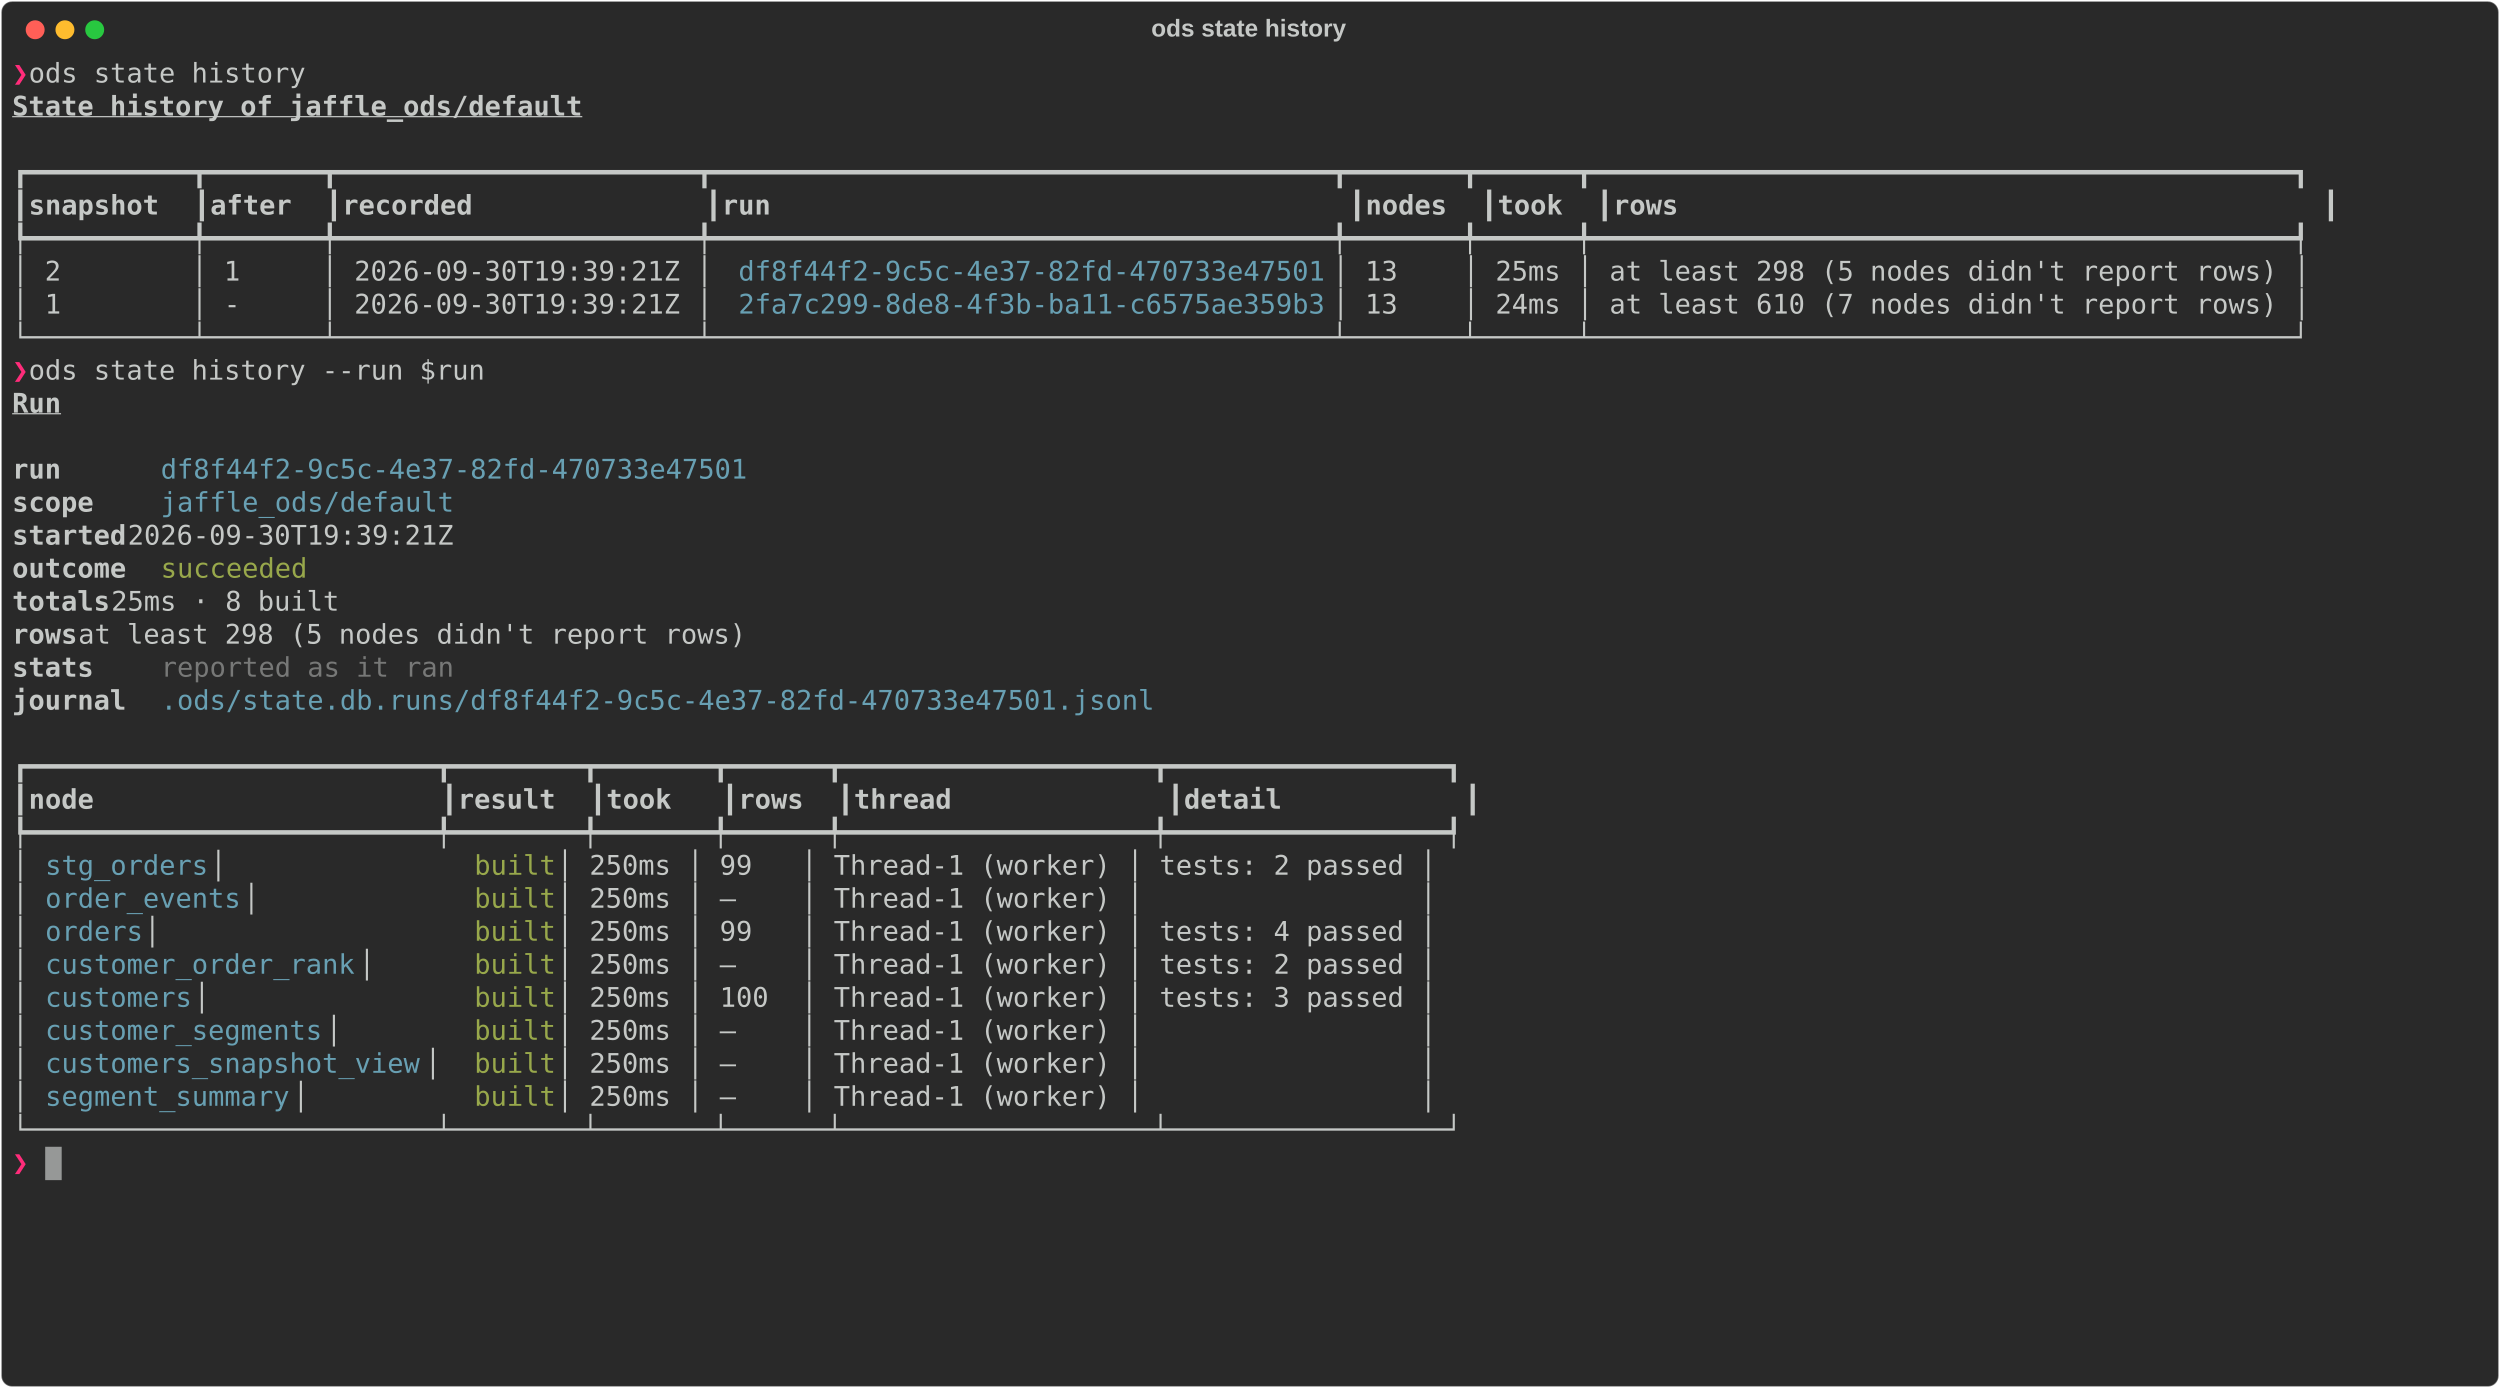
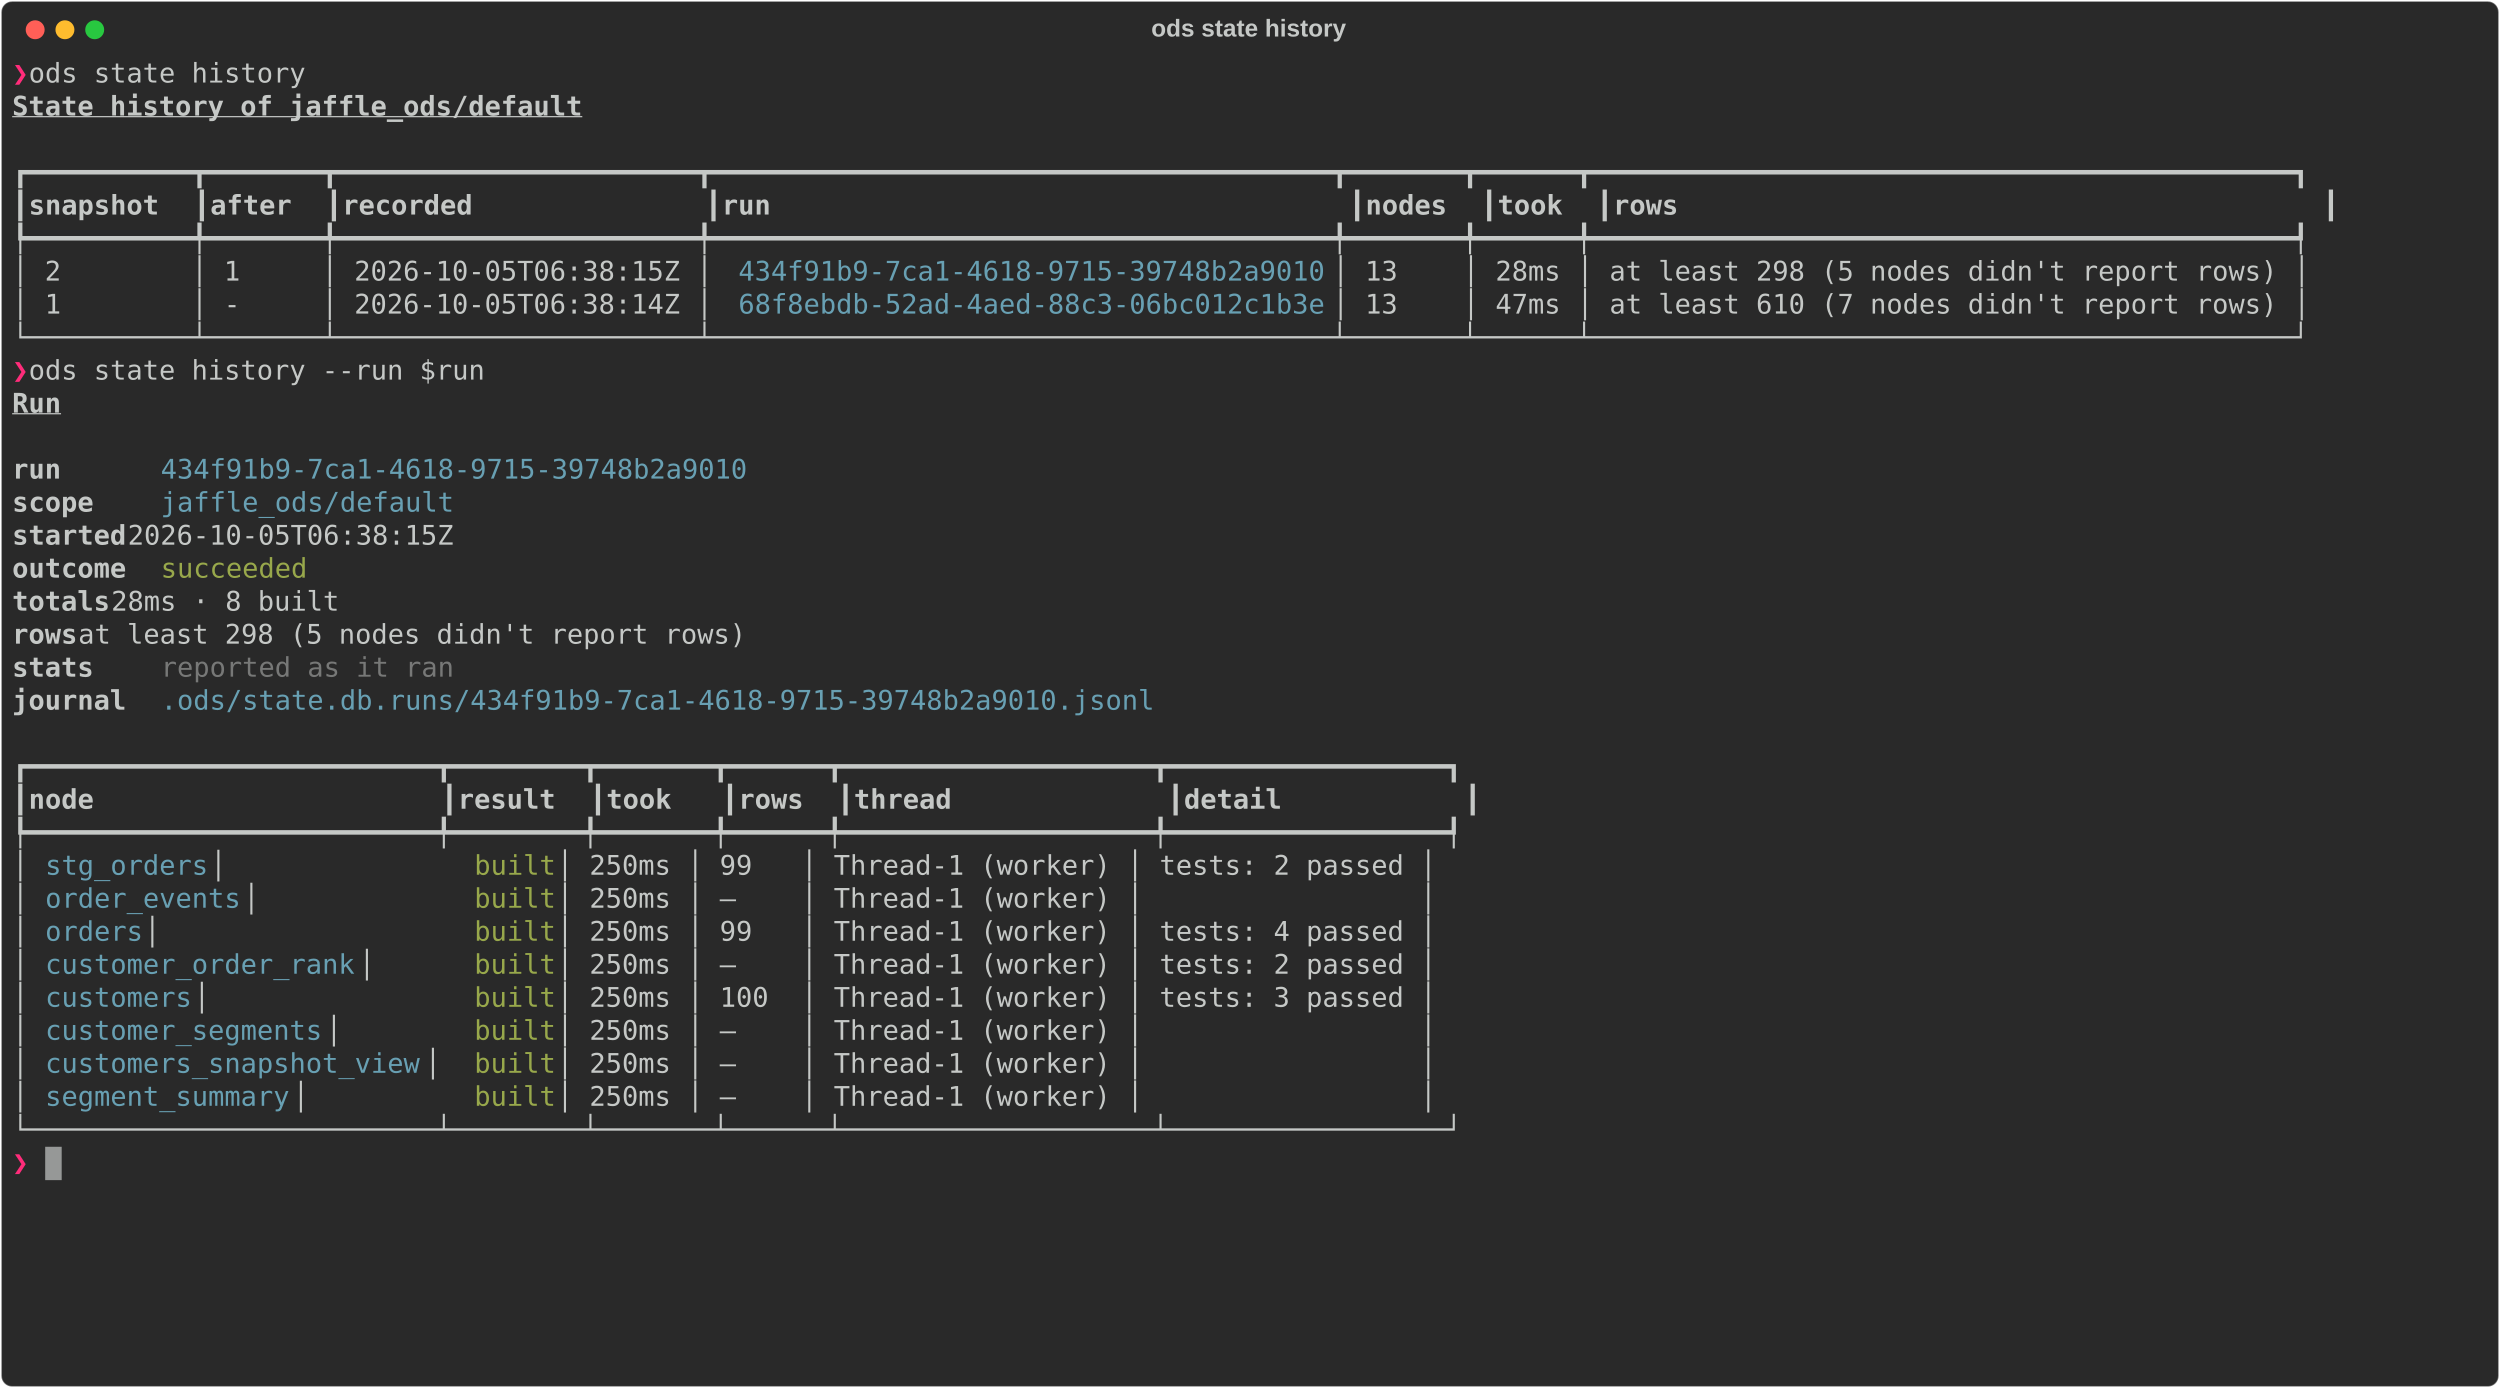
<svg xmlns="http://www.w3.org/2000/svg" class="rich-terminal" viewBox="0 0 1848 1026.0">
  <style>

    @font-face {
        font-family: "Fira Code";
        src: local("FiraCode-Regular"),
                url("https://cdnjs.cloudflare.com/ajax/libs/firacode/6.2.0/woff2/FiraCode-Regular.woff2") format("woff2"),
                url("https://cdnjs.cloudflare.com/ajax/libs/firacode/6.2.0/woff/FiraCode-Regular.woff") format("woff");
        font-style: normal;
        font-weight: 400;
    }
    @font-face {
        font-family: "Fira Code";
        src: local("FiraCode-Bold"),
                url("https://cdnjs.cloudflare.com/ajax/libs/firacode/6.2.0/woff2/FiraCode-Bold.woff2") format("woff2"),
                url("https://cdnjs.cloudflare.com/ajax/libs/firacode/6.2.0/woff/FiraCode-Bold.woff") format("woff");
        font-style: bold;
        font-weight: 700;
    }

    .rich-record-matrix {
        font-family: Fira Code, monospace;
        font-size: 20px;
        line-height: 24.4px;
        font-variant-east-asian: full-width;
    }

    .rich-record-title {
        font-size: 18px;
        font-weight: bold;
        font-family: arial;
    }

    .rich-record-r1 { fill: #ff2c7a;font-weight: bold }
.rich-record-r2 { fill: #c5c8c6 }
.rich-record-r3 { fill: #c5c8c6;font-weight: bold;text-decoration: underline; }
.rich-record-r4 { fill: #c5c8c6;font-weight: bold }
.rich-record-r5 { fill: #68a0b3 }
.rich-record-r6 { fill: #98a84b }
.rich-record-r7 { fill: #777877 }
    </style>
  <defs>
    <clipPath id="rich-record-clip-terminal">
      <rect x="0" y="0" width="1829.0" height="975.0" />
    </clipPath>
    <clipPath id="rich-record-line-0">
      <rect x="0" y="1.5" width="1830" height="24.65" />
    </clipPath>
    <clipPath id="rich-record-line-1">
      <rect x="0" y="25.9" width="1830" height="24.65" />
    </clipPath>
    <clipPath id="rich-record-line-2">
      <rect x="0" y="50.3" width="1830" height="24.65" />
    </clipPath>
    <clipPath id="rich-record-line-3">
      <rect x="0" y="74.7" width="1830" height="24.65" />
    </clipPath>
    <clipPath id="rich-record-line-4">
      <rect x="0" y="99.1" width="1830" height="24.65" />
    </clipPath>
    <clipPath id="rich-record-line-5">
      <rect x="0" y="123.5" width="1830" height="24.65" />
    </clipPath>
    <clipPath id="rich-record-line-6">
      <rect x="0" y="147.9" width="1830" height="24.65" />
    </clipPath>
    <clipPath id="rich-record-line-7">
      <rect x="0" y="172.3" width="1830" height="24.65" />
    </clipPath>
    <clipPath id="rich-record-line-8">
      <rect x="0" y="196.7" width="1830" height="24.65" />
    </clipPath>
    <clipPath id="rich-record-line-9">
      <rect x="0" y="221.1" width="1830" height="24.65" />
    </clipPath>
    <clipPath id="rich-record-line-10">
      <rect x="0" y="245.5" width="1830" height="24.65" />
    </clipPath>
    <clipPath id="rich-record-line-11">
      <rect x="0" y="269.9" width="1830" height="24.65" />
    </clipPath>
    <clipPath id="rich-record-line-12">
      <rect x="0" y="294.3" width="1830" height="24.65" />
    </clipPath>
    <clipPath id="rich-record-line-13">
      <rect x="0" y="318.7" width="1830" height="24.65" />
    </clipPath>
    <clipPath id="rich-record-line-14">
      <rect x="0" y="343.1" width="1830" height="24.65" />
    </clipPath>
    <clipPath id="rich-record-line-15">
      <rect x="0" y="367.5" width="1830" height="24.65" />
    </clipPath>
    <clipPath id="rich-record-line-16">
      <rect x="0" y="391.9" width="1830" height="24.65" />
    </clipPath>
    <clipPath id="rich-record-line-17">
      <rect x="0" y="416.3" width="1830" height="24.65" />
    </clipPath>
    <clipPath id="rich-record-line-18">
      <rect x="0" y="440.7" width="1830" height="24.65" />
    </clipPath>
    <clipPath id="rich-record-line-19">
      <rect x="0" y="465.1" width="1830" height="24.65" />
    </clipPath>
    <clipPath id="rich-record-line-20">
      <rect x="0" y="489.5" width="1830" height="24.65" />
    </clipPath>
    <clipPath id="rich-record-line-21">
      <rect x="0" y="513.9" width="1830" height="24.65" />
    </clipPath>
    <clipPath id="rich-record-line-22">
      <rect x="0" y="538.3" width="1830" height="24.65" />
    </clipPath>
    <clipPath id="rich-record-line-23">
      <rect x="0" y="562.7" width="1830" height="24.65" />
    </clipPath>
    <clipPath id="rich-record-line-24">
      <rect x="0" y="587.1" width="1830" height="24.65" />
    </clipPath>
    <clipPath id="rich-record-line-25">
      <rect x="0" y="611.5" width="1830" height="24.65" />
    </clipPath>
    <clipPath id="rich-record-line-26">
      <rect x="0" y="635.9" width="1830" height="24.65" />
    </clipPath>
    <clipPath id="rich-record-line-27">
      <rect x="0" y="660.3" width="1830" height="24.65" />
    </clipPath>
    <clipPath id="rich-record-line-28">
      <rect x="0" y="684.7" width="1830" height="24.65" />
    </clipPath>
    <clipPath id="rich-record-line-29">
      <rect x="0" y="709.1" width="1830" height="24.65" />
    </clipPath>
    <clipPath id="rich-record-line-30">
      <rect x="0" y="733.5" width="1830" height="24.65" />
    </clipPath>
    <clipPath id="rich-record-line-31">
      <rect x="0" y="757.9" width="1830" height="24.65" />
    </clipPath>
    <clipPath id="rich-record-line-32">
      <rect x="0" y="782.3" width="1830" height="24.65" />
    </clipPath>
    <clipPath id="rich-record-line-33">
      <rect x="0" y="806.7" width="1830" height="24.65" />
    </clipPath>
    <clipPath id="rich-record-line-34">
      <rect x="0" y="831.1" width="1830" height="24.65" />
    </clipPath>
    <clipPath id="rich-record-line-35">
      <rect x="0" y="855.5" width="1830" height="24.65" />
    </clipPath>
    <clipPath id="rich-record-line-36">
      <rect x="0" y="879.9" width="1830" height="24.65" />
    </clipPath>
    <clipPath id="rich-record-line-37">
      <rect x="0" y="904.3" width="1830" height="24.65" />
    </clipPath>
    <clipPath id="rich-record-line-38">
      <rect x="0" y="928.7" width="1830" height="24.65" />
    </clipPath>
  </defs>
  <rect fill="#292929" stroke="rgba(255,255,255,0.35)" stroke-width="1" x="1" y="1" width="1846" height="1024" rx="8" />
  <text class="rich-record-title" fill="#c5c8c6" text-anchor="middle" x="923" y="27">ods state history</text>
  <g transform="translate(26,22)">
    <circle cx="0" cy="0" r="7" fill="#ff5f57" />
    <circle cx="22" cy="0" r="7" fill="#febc2e" />
    <circle cx="44" cy="0" r="7" fill="#28c840" />
  </g>
  <g transform="translate(9, 41)" clip-path="url(#rich-record-clip-terminal)">
    <g class="rich-record-matrix">
      <text class="rich-record-r1" x="0" y="20" textLength="12.2" clip-path="url(#rich-record-line-0)">❯</text>
      <text class="rich-record-r2" x="12.2" y="20" textLength="1817.8" clip-path="url(#rich-record-line-0)"> ods state history                                                                                                                                   </text>
      <text class="rich-record-r2" x="1830" y="20" textLength="12.2" clip-path="url(#rich-record-line-0)">
</text>
      <text class="rich-record-r3" x="0" y="44.4" textLength="427" clip-path="url(#rich-record-line-1)">State history of jaffle_ods/default</text>
      <text class="rich-record-r2" x="1830" y="44.4" textLength="12.2" clip-path="url(#rich-record-line-1)">
</text>
      <text class="rich-record-r2" x="1830" y="68.8" textLength="12.2" clip-path="url(#rich-record-line-2)">
</text>
      <text class="rich-record-r2" x="0" y="93.2" textLength="1830" clip-path="url(#rich-record-line-3)">┏━━━━━━━━━━┳━━━━━━━┳━━━━━━━━━━━━━━━━━━━━━━┳━━━━━━━━━━━━━━━━━━━━━━━━━━━━━━━━━━━━━━┳━━━━━━━┳━━━━━━┳━━━━━━━━━━━━━━━━━━━━━━━━━━━━━━━━━━━━━━━━━━━┓         </text>
      <text class="rich-record-r2" x="1830" y="93.2" textLength="12.2" clip-path="url(#rich-record-line-3)">
</text>
      <text class="rich-record-r2" x="0" y="117.6" textLength="12.2" clip-path="url(#rich-record-line-4)">┃</text>
      <text class="rich-record-r4" x="12.2" y="117.6" textLength="122" clip-path="url(#rich-record-line-4)"> snapshot </text>
      <text class="rich-record-r2" x="134.2" y="117.6" textLength="12.2" clip-path="url(#rich-record-line-4)">┃</text>
      <text class="rich-record-r4" x="146.4" y="117.6" textLength="85.4" clip-path="url(#rich-record-line-4)"> after </text>
      <text class="rich-record-r2" x="231.8" y="117.6" textLength="12.2" clip-path="url(#rich-record-line-4)">┃</text>
      <text class="rich-record-r4" x="244" y="117.6" textLength="268.4" clip-path="url(#rich-record-line-4)"> recorded             </text>
      <text class="rich-record-r2" x="512.4" y="117.6" textLength="12.2" clip-path="url(#rich-record-line-4)">┃</text>
      <text class="rich-record-r4" x="524.6" y="117.6" textLength="463.6" clip-path="url(#rich-record-line-4)"> run                                  </text>
      <text class="rich-record-r2" x="988.2" y="117.6" textLength="12.2" clip-path="url(#rich-record-line-4)">┃</text>
      <text class="rich-record-r4" x="1000.4" y="117.6" textLength="85.4" clip-path="url(#rich-record-line-4)"> nodes </text>
      <text class="rich-record-r2" x="1085.8" y="117.6" textLength="12.2" clip-path="url(#rich-record-line-4)">┃</text>
      <text class="rich-record-r4" x="1098" y="117.6" textLength="73.2" clip-path="url(#rich-record-line-4)"> took </text>
      <text class="rich-record-r2" x="1171.2" y="117.6" textLength="12.2" clip-path="url(#rich-record-line-4)">┃</text>
      <text class="rich-record-r4" x="1183.4" y="117.6" textLength="524.6" clip-path="url(#rich-record-line-4)"> rows                                      </text>
      <text class="rich-record-r2" x="1708" y="117.6" textLength="122" clip-path="url(#rich-record-line-4)">┃         </text>
      <text class="rich-record-r2" x="1830" y="117.6" textLength="12.2" clip-path="url(#rich-record-line-4)">
</text>
      <text class="rich-record-r2" x="0" y="142" textLength="1830" clip-path="url(#rich-record-line-5)">┡━━━━━━━━━━╇━━━━━━━╇━━━━━━━━━━━━━━━━━━━━━━╇━━━━━━━━━━━━━━━━━━━━━━━━━━━━━━━━━━━━━━╇━━━━━━━╇━━━━━━╇━━━━━━━━━━━━━━━━━━━━━━━━━━━━━━━━━━━━━━━━━━━┩         </text>
      <text class="rich-record-r2" x="1830" y="142" textLength="12.2" clip-path="url(#rich-record-line-5)">
</text>
-       <text class="rich-record-r2" x="0" y="166.4" textLength="536.8" clip-path="url(#rich-record-line-6)">│ 2        │ 1     │ 2026-09-30T19:39:21Z │ </text>
-       <text class="rich-record-r5" x="536.8" y="166.4" textLength="439.2" clip-path="url(#rich-record-line-6)">df8f44f2-9c5c-4e37-82fd-470733e47501</text>
-       <text class="rich-record-r2" x="976" y="166.4" textLength="854" clip-path="url(#rich-record-line-6)"> │ 13    │ 25ms │ at least 298 (5 nodes didn't report rows) │         </text>
+       <text class="rich-record-r2" x="0" y="166.4" textLength="536.8" clip-path="url(#rich-record-line-6)">│ 2        │ 1     │ 2026-10-05T06:38:15Z │ </text>
+       <text class="rich-record-r5" x="536.8" y="166.4" textLength="439.2" clip-path="url(#rich-record-line-6)">434f91b9-7ca1-4618-9715-39748b2a9010</text>
+       <text class="rich-record-r2" x="976" y="166.4" textLength="854" clip-path="url(#rich-record-line-6)"> │ 13    │ 28ms │ at least 298 (5 nodes didn't report rows) │         </text>
      <text class="rich-record-r2" x="1830" y="166.4" textLength="12.2" clip-path="url(#rich-record-line-6)">
</text>
-       <text class="rich-record-r2" x="0" y="190.8" textLength="536.8" clip-path="url(#rich-record-line-7)">│ 1        │ -     │ 2026-09-30T19:39:21Z │ </text>
-       <text class="rich-record-r5" x="536.8" y="190.8" textLength="439.2" clip-path="url(#rich-record-line-7)">2fa7c299-8de8-4f3b-ba11-c6575ae359b3</text>
-       <text class="rich-record-r2" x="976" y="190.8" textLength="854" clip-path="url(#rich-record-line-7)"> │ 13    │ 24ms │ at least 610 (7 nodes didn't report rows) │         </text>
+       <text class="rich-record-r2" x="0" y="190.8" textLength="536.8" clip-path="url(#rich-record-line-7)">│ 1        │ -     │ 2026-10-05T06:38:14Z │ </text>
+       <text class="rich-record-r5" x="536.8" y="190.8" textLength="439.2" clip-path="url(#rich-record-line-7)">68f8ebdb-52ad-4aed-88c3-06bc012c1b3e</text>
+       <text class="rich-record-r2" x="976" y="190.8" textLength="854" clip-path="url(#rich-record-line-7)"> │ 13    │ 47ms │ at least 610 (7 nodes didn't report rows) │         </text>
      <text class="rich-record-r2" x="1830" y="190.8" textLength="12.2" clip-path="url(#rich-record-line-7)">
</text>
      <text class="rich-record-r2" x="0" y="215.2" textLength="1830" clip-path="url(#rich-record-line-8)">└──────────┴───────┴──────────────────────┴──────────────────────────────────────┴───────┴──────┴───────────────────────────────────────────┘         </text>
      <text class="rich-record-r2" x="1830" y="215.2" textLength="12.2" clip-path="url(#rich-record-line-8)">
</text>
      <text class="rich-record-r1" x="0" y="239.6" textLength="12.2" clip-path="url(#rich-record-line-9)">❯</text>
      <text class="rich-record-r2" x="12.2" y="239.6" textLength="1817.8" clip-path="url(#rich-record-line-9)"> ods state history --run $run                                                                                                                        </text>
      <text class="rich-record-r2" x="1830" y="239.6" textLength="12.2" clip-path="url(#rich-record-line-9)">
</text>
      <text class="rich-record-r3" x="0" y="264" textLength="36.6" clip-path="url(#rich-record-line-10)">Run</text>
      <text class="rich-record-r2" x="1830" y="264" textLength="12.2" clip-path="url(#rich-record-line-10)">
</text>
      <text class="rich-record-r2" x="1830" y="288.4" textLength="12.2" clip-path="url(#rich-record-line-11)">
</text>
      <text class="rich-record-r4" x="0" y="312.8" textLength="36.6" clip-path="url(#rich-record-line-12)">run</text>
-       <text class="rich-record-r5" x="109.8" y="312.8" textLength="439.2" clip-path="url(#rich-record-line-12)">df8f44f2-9c5c-4e37-82fd-470733e47501</text>
+       <text class="rich-record-r5" x="109.8" y="312.8" textLength="439.2" clip-path="url(#rich-record-line-12)">434f91b9-7ca1-4618-9715-39748b2a9010</text>
      <text class="rich-record-r2" x="1830" y="312.8" textLength="12.2" clip-path="url(#rich-record-line-12)">
</text>
      <text class="rich-record-r4" x="0" y="337.2" textLength="61" clip-path="url(#rich-record-line-13)">scope</text>
      <text class="rich-record-r5" x="109.8" y="337.2" textLength="219.6" clip-path="url(#rich-record-line-13)">jaffle_ods/default</text>
      <text class="rich-record-r2" x="1830" y="337.2" textLength="12.2" clip-path="url(#rich-record-line-13)">
</text>
      <text class="rich-record-r4" x="0" y="361.6" textLength="85.4" clip-path="url(#rich-record-line-14)">started</text>
-       <text class="rich-record-r2" x="85.4" y="361.6" textLength="1744.6" clip-path="url(#rich-record-line-14)">  2026-09-30T19:39:21Z                                                                                                                         </text>
+       <text class="rich-record-r2" x="85.4" y="361.6" textLength="1744.6" clip-path="url(#rich-record-line-14)">  2026-10-05T06:38:15Z                                                                                                                         </text>
      <text class="rich-record-r2" x="1830" y="361.6" textLength="12.2" clip-path="url(#rich-record-line-14)">
</text>
      <text class="rich-record-r4" x="0" y="386" textLength="85.4" clip-path="url(#rich-record-line-15)">outcome</text>
      <text class="rich-record-r6" x="109.8" y="386" textLength="109.8" clip-path="url(#rich-record-line-15)">succeeded</text>
      <text class="rich-record-r2" x="1830" y="386" textLength="12.2" clip-path="url(#rich-record-line-15)">
</text>
      <text class="rich-record-r4" x="0" y="410.4" textLength="73.2" clip-path="url(#rich-record-line-16)">totals</text>
-       <text class="rich-record-r2" x="73.2" y="410.4" textLength="1756.8" clip-path="url(#rich-record-line-16)">   25ms · 8 built                                                                                                                               </text>
+       <text class="rich-record-r2" x="73.2" y="410.4" textLength="1756.8" clip-path="url(#rich-record-line-16)">   28ms · 8 built                                                                                                                               </text>
      <text class="rich-record-r2" x="1830" y="410.4" textLength="12.2" clip-path="url(#rich-record-line-16)">
</text>
      <text class="rich-record-r4" x="0" y="434.8" textLength="48.8" clip-path="url(#rich-record-line-17)">rows</text>
      <text class="rich-record-r2" x="48.8" y="434.8" textLength="1781.2" clip-path="url(#rich-record-line-17)">     at least 298 (5 nodes didn't report rows)                                                                                                    </text>
      <text class="rich-record-r2" x="1830" y="434.8" textLength="12.2" clip-path="url(#rich-record-line-17)">
</text>
      <text class="rich-record-r4" x="0" y="459.2" textLength="61" clip-path="url(#rich-record-line-18)">stats</text>
      <text class="rich-record-r7" x="109.8" y="459.2" textLength="219.6" clip-path="url(#rich-record-line-18)">reported as it ran</text>
      <text class="rich-record-r2" x="1830" y="459.2" textLength="12.2" clip-path="url(#rich-record-line-18)">
</text>
      <text class="rich-record-r4" x="0" y="483.6" textLength="85.4" clip-path="url(#rich-record-line-19)">journal</text>
-       <text class="rich-record-r5" x="109.8" y="483.6" textLength="744.2" clip-path="url(#rich-record-line-19)">.ods/state.db.runs/df8f44f2-9c5c-4e37-82fd-470733e47501.jsonl</text>
+       <text class="rich-record-r5" x="109.8" y="483.6" textLength="744.2" clip-path="url(#rich-record-line-19)">.ods/state.db.runs/434f91b9-7ca1-4618-9715-39748b2a9010.jsonl</text>
      <text class="rich-record-r2" x="1830" y="483.6" textLength="12.2" clip-path="url(#rich-record-line-19)">
</text>
      <text class="rich-record-r2" x="1830" y="508" textLength="12.2" clip-path="url(#rich-record-line-20)">
</text>
      <text class="rich-record-r2" x="0" y="532.4" textLength="1830" clip-path="url(#rich-record-line-21)">┏━━━━━━━━━━━━━━━━━━━━━━━━━┳━━━━━━━━┳━━━━━━━┳━━━━━━┳━━━━━━━━━━━━━━━━━━━┳━━━━━━━━━━━━━━━━━┓                                                             </text>
      <text class="rich-record-r2" x="1830" y="532.4" textLength="12.2" clip-path="url(#rich-record-line-21)">
</text>
      <text class="rich-record-r2" x="0" y="556.8" textLength="12.2" clip-path="url(#rich-record-line-22)">┃</text>
      <text class="rich-record-r4" x="12.2" y="556.8" textLength="305" clip-path="url(#rich-record-line-22)"> node                    </text>
      <text class="rich-record-r2" x="317.2" y="556.8" textLength="12.2" clip-path="url(#rich-record-line-22)">┃</text>
      <text class="rich-record-r4" x="329.4" y="556.8" textLength="97.6" clip-path="url(#rich-record-line-22)"> result </text>
      <text class="rich-record-r2" x="427" y="556.8" textLength="12.2" clip-path="url(#rich-record-line-22)">┃</text>
      <text class="rich-record-r4" x="439.2" y="556.8" textLength="85.4" clip-path="url(#rich-record-line-22)"> took  </text>
      <text class="rich-record-r2" x="524.6" y="556.8" textLength="12.2" clip-path="url(#rich-record-line-22)">┃</text>
      <text class="rich-record-r4" x="536.8" y="556.8" textLength="73.2" clip-path="url(#rich-record-line-22)"> rows </text>
      <text class="rich-record-r2" x="610" y="556.8" textLength="12.2" clip-path="url(#rich-record-line-22)">┃</text>
      <text class="rich-record-r4" x="622.2" y="556.8" textLength="231.8" clip-path="url(#rich-record-line-22)"> thread            </text>
      <text class="rich-record-r2" x="854" y="556.8" textLength="12.2" clip-path="url(#rich-record-line-22)">┃</text>
      <text class="rich-record-r4" x="866.2" y="556.8" textLength="207.4" clip-path="url(#rich-record-line-22)"> detail          </text>
      <text class="rich-record-r2" x="1073.6" y="556.8" textLength="756.4" clip-path="url(#rich-record-line-22)">┃                                                             </text>
      <text class="rich-record-r2" x="1830" y="556.8" textLength="12.2" clip-path="url(#rich-record-line-22)">
</text>
      <text class="rich-record-r2" x="0" y="581.2" textLength="1830" clip-path="url(#rich-record-line-23)">┡━━━━━━━━━━━━━━━━━━━━━━━━━╇━━━━━━━━╇━━━━━━━╇━━━━━━╇━━━━━━━━━━━━━━━━━━━╇━━━━━━━━━━━━━━━━━┩                                                             </text>
      <text class="rich-record-r2" x="1830" y="581.2" textLength="12.2" clip-path="url(#rich-record-line-23)">
</text>
      <text class="rich-record-r2" x="0" y="605.6" textLength="24.4" clip-path="url(#rich-record-line-24)">│ </text>
      <text class="rich-record-r5" x="24.4" y="605.6" textLength="122" clip-path="url(#rich-record-line-24)">stg_orders</text>
      <text class="rich-record-r2" x="146.4" y="605.6" textLength="195.2" clip-path="url(#rich-record-line-24)">              │ </text>
      <text class="rich-record-r6" x="341.6" y="605.6" textLength="61" clip-path="url(#rich-record-line-24)">built</text>
      <text class="rich-record-r2" x="402.6" y="605.6" textLength="1427.4" clip-path="url(#rich-record-line-24)">  │ 250ms │ 99   │ Thread-1 (worker) │ tests: 2 passed │                                                             </text>
      <text class="rich-record-r2" x="1830" y="605.6" textLength="12.2" clip-path="url(#rich-record-line-24)">
</text>
      <text class="rich-record-r2" x="0" y="630" textLength="24.4" clip-path="url(#rich-record-line-25)">│ </text>
      <text class="rich-record-r5" x="24.4" y="630" textLength="146.4" clip-path="url(#rich-record-line-25)">order_events</text>
      <text class="rich-record-r2" x="170.8" y="630" textLength="170.8" clip-path="url(#rich-record-line-25)">            │ </text>
      <text class="rich-record-r6" x="341.6" y="630" textLength="61" clip-path="url(#rich-record-line-25)">built</text>
      <text class="rich-record-r2" x="402.6" y="630" textLength="1427.4" clip-path="url(#rich-record-line-25)">  │ 250ms │ —    │ Thread-1 (worker) │                 │                                                             </text>
      <text class="rich-record-r2" x="1830" y="630" textLength="12.2" clip-path="url(#rich-record-line-25)">
</text>
      <text class="rich-record-r2" x="0" y="654.4" textLength="24.4" clip-path="url(#rich-record-line-26)">│ </text>
      <text class="rich-record-r5" x="24.4" y="654.4" textLength="73.2" clip-path="url(#rich-record-line-26)">orders</text>
      <text class="rich-record-r2" x="97.6" y="654.4" textLength="244" clip-path="url(#rich-record-line-26)">                  │ </text>
      <text class="rich-record-r6" x="341.6" y="654.4" textLength="61" clip-path="url(#rich-record-line-26)">built</text>
      <text class="rich-record-r2" x="402.6" y="654.4" textLength="1427.4" clip-path="url(#rich-record-line-26)">  │ 250ms │ 99   │ Thread-1 (worker) │ tests: 4 passed │                                                             </text>
      <text class="rich-record-r2" x="1830" y="654.4" textLength="12.2" clip-path="url(#rich-record-line-26)">
</text>
      <text class="rich-record-r2" x="0" y="678.8" textLength="24.4" clip-path="url(#rich-record-line-27)">│ </text>
      <text class="rich-record-r5" x="24.4" y="678.8" textLength="231.8" clip-path="url(#rich-record-line-27)">customer_order_rank</text>
      <text class="rich-record-r2" x="256.2" y="678.8" textLength="85.4" clip-path="url(#rich-record-line-27)">     │ </text>
      <text class="rich-record-r6" x="341.6" y="678.8" textLength="61" clip-path="url(#rich-record-line-27)">built</text>
      <text class="rich-record-r2" x="402.6" y="678.8" textLength="1427.4" clip-path="url(#rich-record-line-27)">  │ 250ms │ —    │ Thread-1 (worker) │ tests: 2 passed │                                                             </text>
      <text class="rich-record-r2" x="1830" y="678.8" textLength="12.2" clip-path="url(#rich-record-line-27)">
</text>
      <text class="rich-record-r2" x="0" y="703.2" textLength="24.4" clip-path="url(#rich-record-line-28)">│ </text>
      <text class="rich-record-r5" x="24.4" y="703.2" textLength="109.8" clip-path="url(#rich-record-line-28)">customers</text>
      <text class="rich-record-r2" x="134.2" y="703.2" textLength="207.4" clip-path="url(#rich-record-line-28)">               │ </text>
      <text class="rich-record-r6" x="341.6" y="703.2" textLength="61" clip-path="url(#rich-record-line-28)">built</text>
      <text class="rich-record-r2" x="402.6" y="703.2" textLength="1427.4" clip-path="url(#rich-record-line-28)">  │ 250ms │ 100  │ Thread-1 (worker) │ tests: 3 passed │                                                             </text>
      <text class="rich-record-r2" x="1830" y="703.2" textLength="12.2" clip-path="url(#rich-record-line-28)">
</text>
      <text class="rich-record-r2" x="0" y="727.6" textLength="24.4" clip-path="url(#rich-record-line-29)">│ </text>
      <text class="rich-record-r5" x="24.4" y="727.6" textLength="207.4" clip-path="url(#rich-record-line-29)">customer_segments</text>
      <text class="rich-record-r2" x="231.8" y="727.6" textLength="109.8" clip-path="url(#rich-record-line-29)">       │ </text>
      <text class="rich-record-r6" x="341.6" y="727.6" textLength="61" clip-path="url(#rich-record-line-29)">built</text>
      <text class="rich-record-r2" x="402.6" y="727.6" textLength="1427.4" clip-path="url(#rich-record-line-29)">  │ 250ms │ —    │ Thread-1 (worker) │                 │                                                             </text>
      <text class="rich-record-r2" x="1830" y="727.6" textLength="12.2" clip-path="url(#rich-record-line-29)">
</text>
      <text class="rich-record-r2" x="0" y="752" textLength="24.4" clip-path="url(#rich-record-line-30)">│ </text>
      <text class="rich-record-r5" x="24.4" y="752" textLength="280.6" clip-path="url(#rich-record-line-30)">customers_snapshot_view</text>
      <text class="rich-record-r2" x="305" y="752" textLength="36.6" clip-path="url(#rich-record-line-30)"> │ </text>
      <text class="rich-record-r6" x="341.6" y="752" textLength="61" clip-path="url(#rich-record-line-30)">built</text>
      <text class="rich-record-r2" x="402.6" y="752" textLength="1427.4" clip-path="url(#rich-record-line-30)">  │ 250ms │ —    │ Thread-1 (worker) │                 │                                                             </text>
      <text class="rich-record-r2" x="1830" y="752" textLength="12.2" clip-path="url(#rich-record-line-30)">
</text>
      <text class="rich-record-r2" x="0" y="776.4" textLength="24.4" clip-path="url(#rich-record-line-31)">│ </text>
      <text class="rich-record-r5" x="24.4" y="776.4" textLength="183" clip-path="url(#rich-record-line-31)">segment_summary</text>
      <text class="rich-record-r2" x="207.4" y="776.4" textLength="134.2" clip-path="url(#rich-record-line-31)">         │ </text>
      <text class="rich-record-r6" x="341.6" y="776.4" textLength="61" clip-path="url(#rich-record-line-31)">built</text>
      <text class="rich-record-r2" x="402.6" y="776.4" textLength="1427.4" clip-path="url(#rich-record-line-31)">  │ 250ms │ —    │ Thread-1 (worker) │                 │                                                             </text>
      <text class="rich-record-r2" x="1830" y="776.4" textLength="12.2" clip-path="url(#rich-record-line-31)">
</text>
      <text class="rich-record-r2" x="0" y="800.8" textLength="1830" clip-path="url(#rich-record-line-32)">└─────────────────────────┴────────┴───────┴──────┴───────────────────┴─────────────────┘                                                             </text>
      <text class="rich-record-r2" x="1830" y="800.8" textLength="12.2" clip-path="url(#rich-record-line-32)">
</text>
      <text class="rich-record-r1" x="0" y="825.2" textLength="12.2" clip-path="url(#rich-record-line-33)">❯</text>
      <text class="rich-record-r2" x="1830" y="825.2" textLength="12.2" clip-path="url(#rich-record-line-33)">
</text>
      <text class="rich-record-r2" x="1830" y="849.6" textLength="12.2" clip-path="url(#rich-record-line-34)">
</text>
      <text class="rich-record-r2" x="1830" y="874" textLength="12.2" clip-path="url(#rich-record-line-35)">
</text>
      <text class="rich-record-r2" x="1830" y="898.4" textLength="12.2" clip-path="url(#rich-record-line-36)">
</text>
      <text class="rich-record-r2" x="1830" y="922.8" textLength="12.2" clip-path="url(#rich-record-line-37)">
</text>
      <text class="rich-record-r2" x="1830" y="947.2" textLength="12.2" clip-path="url(#rich-record-line-38)">
</text>
      <rect x="24.4" y="806.7" width="12.2" height="24.65" fill="#c5c8c6" opacity="0.7" />
    </g>
  </g>
</svg>
